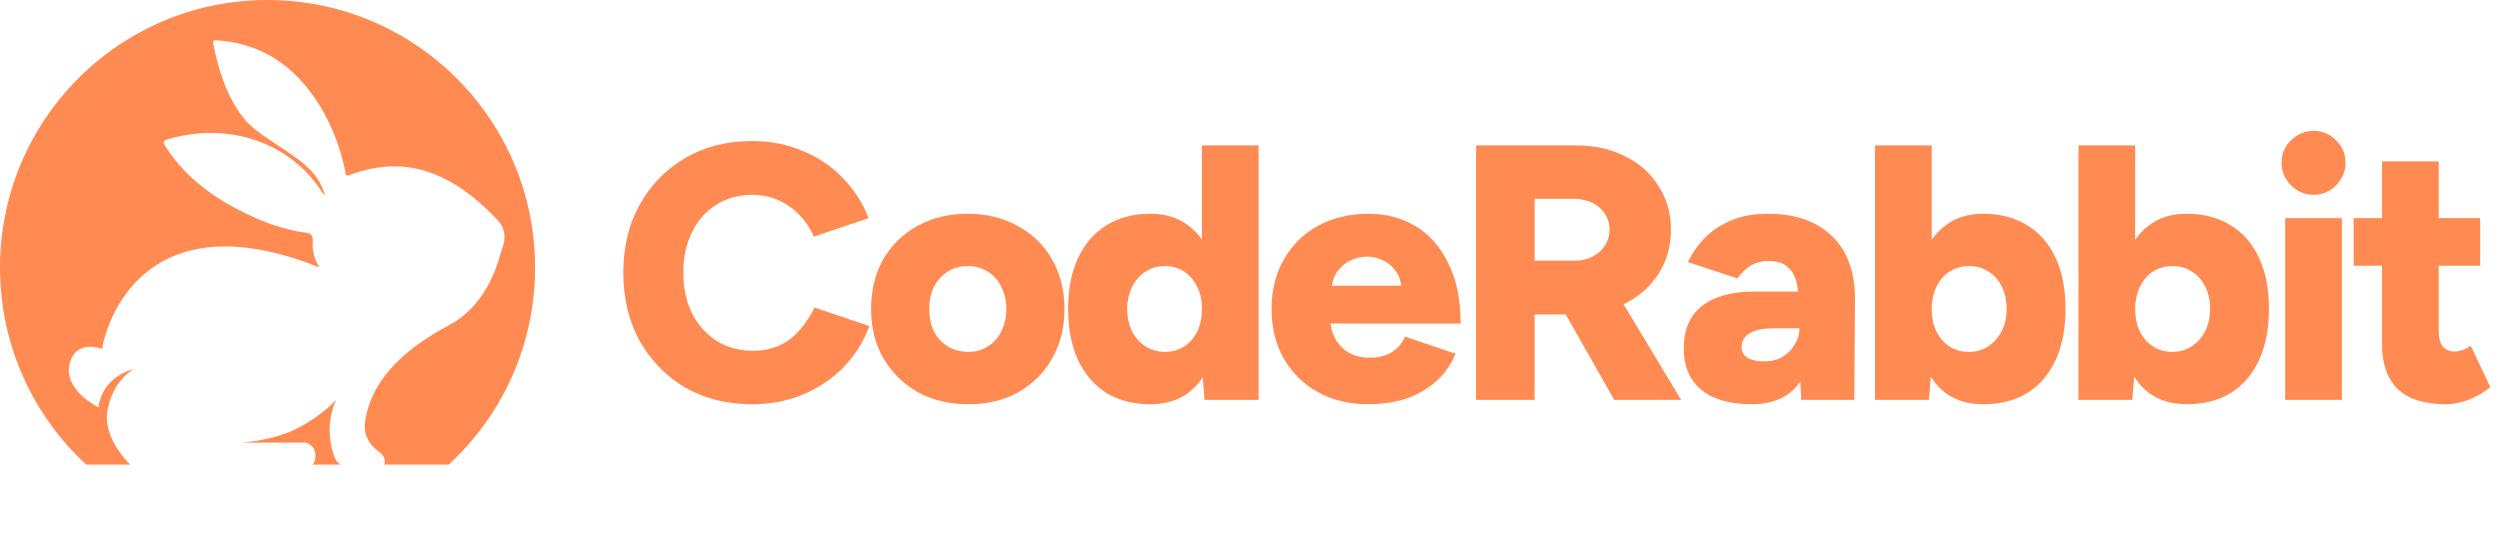
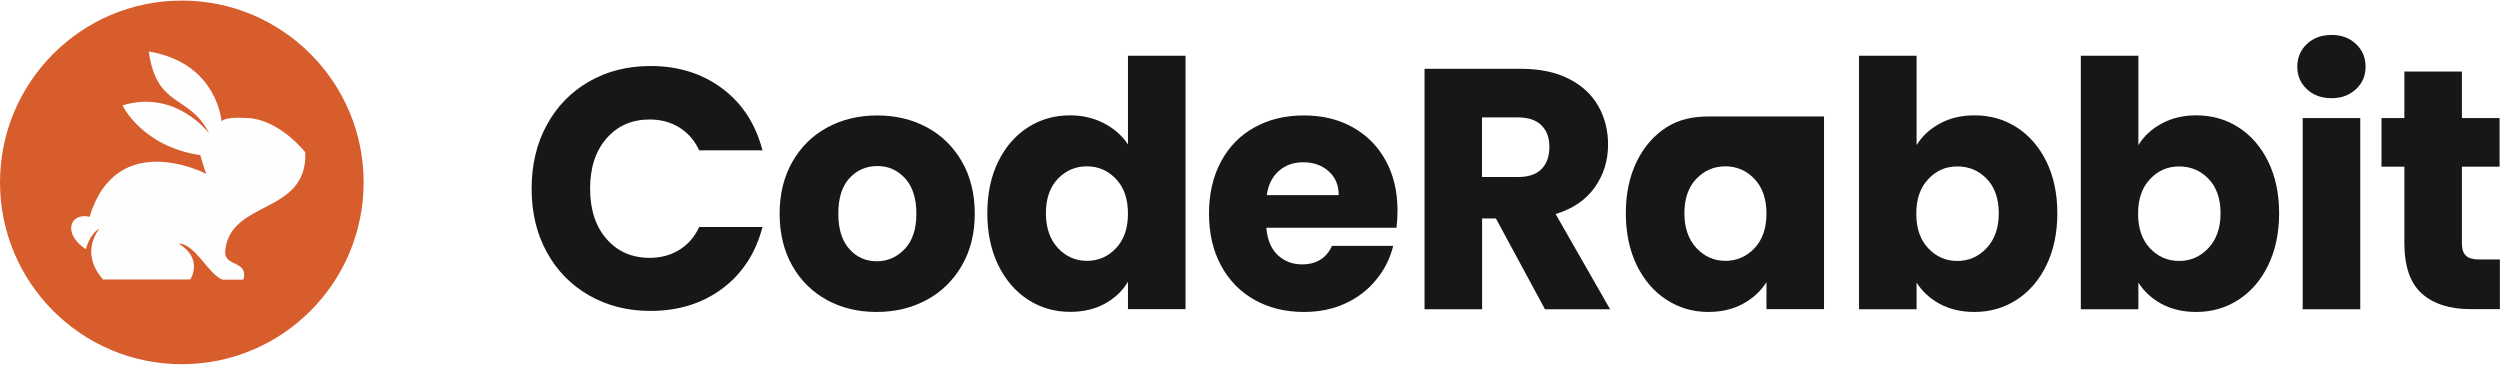
- <svg xmlns="http://www.w3.org/2000/svg" width="9678" height="2111" viewBox="0 0 9678 2111" fill="none">
-   <path fill-rule="evenodd" clip-rule="evenodd" d="M2071.46 1036.11C2071.46 1337.14 1943 1609.28 1736.99 1798.56H1488.41C1493.73 1774.24 1480.81 1757.51 1464.09 1746.11C1429.12 1721.79 1407.08 1681.5 1412.4 1639.69C1426.08 1529.46 1492.97 1388.83 1736.99 1259.6C1901.95 1171.42 1932.35 989.742 1943.76 963.136C1960.48 919.046 1955.92 881.798 1920.95 846.07C1857.86 781.455 1789.44 722.922 1706.58 684.914C1590.28 630.182 1471.69 633.222 1353.86 677.312C1333.34 684.914 1337.9 668.95 1336.38 662.109C1320.42 584.571 1293.81 510.075 1255.8 440.139C1179.02 301.788 1071.84 199.925 912.204 165.717C888.639 160.396 864.314 158.876 839.988 155.835C828.586 154.315 822.504 157.355 825.545 171.038C846.83 272.901 876.476 370.963 941.091 454.582C970.738 493.35 1011.03 519.196 1050.56 545.802C1092.36 574.689 1136.45 601.295 1175.98 633.982C1213.23 665.909 1243.64 703.158 1258.08 756.37C1252.76 751.048 1250.48 749.528 1248.96 747.247C1127.33 554.164 889.399 469.025 649.946 538.961C627.901 545.042 630.941 552.644 641.584 568.607C710.759 675.031 805.781 751.048 918.286 809.581C1001.9 852.911 1088.56 888.639 1182.82 900.802C1225.39 906.123 1204.87 935.01 1211.71 969.217C1220.83 1022.43 1242.88 1039.15 1235.28 1034.59C1090.84 976.819 970.737 954.014 871.155 954.014C459.903 954.014 393.008 1346.26 396.049 1350.82C389.967 1348.54 291.145 1312.05 269.1 1410.88C246.295 1511.22 380.845 1576.59 380.845 1576.59C398.329 1458.01 504.753 1432.16 517.676 1429.12C507.033 1435.2 437.858 1475.49 416.573 1585.72C398.329 1683.02 475.106 1768.92 503.993 1798.56H333.715C128.469 1609.28 0 1337.14 0 1036.11C0 463.704 462.944 0 1035.35 0C1607.76 0 2071.46 463.704 2071.46 1036.11ZM1318.9 1798.56H1209.43C1214.75 1793.24 1218.55 1785.64 1220.07 1777.28C1229.2 1724.07 1183.59 1713.42 1183.59 1713.42H931.209C931.209 1713.42 1031.55 1708.86 1123.53 1670.85C1214.75 1632.09 1288.49 1564.43 1301.41 1546.19C1258.84 1646.53 1279.37 1730.91 1296.85 1773.48C1300.65 1784.12 1309.01 1793.24 1318.9 1798.56Z" fill="#FF8B53" />
-   <path d="M2911.17 1564.89C2813.6 1564.89 2727.28 1543.31 2652.22 1500.15C2578.1 1456.05 2519.46 1396.01 2476.31 1320.01C2434.09 1243.08 2412.98 1154.88 2412.98 1055.43C2412.98 955.982 2434.09 868.258 2476.31 792.262C2519.46 715.328 2578.1 655.282 2652.22 612.123C2727.28 568.027 2813.6 545.979 2911.17 545.979C2982.48 545.979 3047.68 558.645 3106.79 583.977C3166.84 608.37 3218.44 643.085 3261.6 688.119C3305.69 733.154 3339.47 785.225 3362.93 844.333L3150.42 916.107C3136.34 883.269 3117.11 854.654 3092.72 830.26C3069.26 805.866 3042.05 787.102 3011.09 773.967C2981.07 760.832 2947.76 754.264 2911.17 754.264C2859.57 754.264 2813.6 766.93 2773.25 792.262C2732.91 817.594 2701.48 853.246 2678.96 899.219C2656.44 944.254 2645.19 996.325 2645.19 1055.43C2645.19 1114.54 2656.44 1167.08 2678.96 1213.05C2702.42 1258.09 2734.32 1293.74 2774.66 1320.01C2815.94 1345.34 2862.85 1358.01 2915.39 1358.01C2953.86 1358.01 2988.11 1350.97 3018.13 1336.9C3048.15 1322.83 3073.95 1303.12 3095.53 1277.79C3118.05 1252.46 3137.28 1223.38 3153.23 1190.54L3365.74 1262.31C3343.22 1322.36 3309.92 1375.37 3265.82 1421.34C3221.72 1466.37 3169.65 1501.56 3109.61 1526.89C3049.56 1552.22 2983.41 1564.89 2911.17 1564.89ZM3749.33 1564.89C3675.21 1564.89 3610 1549.41 3553.71 1518.45C3497.41 1486.55 3452.85 1442.92 3420.01 1387.56C3388.11 1332.21 3372.16 1268.41 3372.16 1196.17C3372.16 1123.92 3387.64 1060.12 3418.6 1004.77C3450.5 949.414 3494.6 906.256 3550.89 875.295C3608.12 843.395 3672.86 827.445 3745.1 827.445C3819.22 827.445 3884.43 843.395 3940.72 875.295C3997.96 906.256 4042.05 949.414 4073.01 1004.77C4104.91 1060.12 4120.86 1123.92 4120.86 1196.17C4120.86 1268.41 4104.91 1332.21 4073.01 1387.56C4042.05 1442.92 3998.42 1486.55 3942.13 1518.45C3885.84 1549.41 3821.57 1564.89 3749.33 1564.89ZM3749.33 1362.23C3777.47 1362.23 3802.34 1355.2 3823.91 1341.12C3846.43 1327.05 3863.79 1307.82 3875.99 1283.42C3889.12 1258.09 3895.69 1229 3895.69 1196.17C3895.69 1163.33 3889.12 1134.71 3875.99 1110.32C3863.79 1084.99 3846.43 1065.28 3823.91 1051.21C3801.4 1037.14 3775.6 1030.1 3746.51 1030.1C3717.43 1030.1 3691.63 1037.14 3669.11 1051.21C3646.59 1065.28 3628.76 1084.99 3615.63 1110.32C3603.43 1134.71 3597.33 1163.33 3597.33 1196.17C3597.33 1229 3603.43 1258.09 3615.63 1283.42C3628.76 1307.82 3646.59 1327.05 3669.11 1341.12C3692.56 1355.2 3719.3 1362.23 3749.33 1362.23ZM4662.73 1548L4652.88 1417.12V562.867H4872.42V1548H4662.73ZM4453.04 1564.89C4387.36 1564.89 4330.6 1550.35 4282.75 1521.26C4235.84 1491.24 4199.25 1448.55 4172.98 1393.19C4147.65 1337.84 4134.98 1272.16 4134.98 1196.17C4134.98 1119.23 4147.65 1053.56 4172.98 999.14C4199.25 943.785 4235.84 901.565 4282.75 872.48C4330.6 842.457 4387.36 827.445 4453.04 827.445C4511.21 827.445 4559.99 842.457 4599.4 872.48C4639.74 901.565 4669.77 943.785 4689.47 999.14C4709.17 1053.56 4719.02 1119.23 4719.02 1196.17C4719.02 1272.16 4709.17 1337.84 4689.47 1393.19C4669.77 1448.55 4639.74 1491.24 4599.4 1521.26C4559.99 1550.35 4511.21 1564.89 4453.04 1564.89ZM4510.74 1362.23C4537.95 1362.23 4562.34 1355.2 4583.92 1341.12C4605.5 1327.05 4622.39 1307.82 4634.58 1283.42C4646.78 1258.09 4652.88 1229 4652.88 1196.17C4652.88 1163.33 4646.78 1134.71 4634.58 1110.32C4622.39 1084.99 4605.5 1065.28 4583.92 1051.21C4562.34 1037.14 4537.48 1030.1 4509.33 1030.1C4481.18 1030.1 4456.32 1037.14 4434.74 1051.21C4413.16 1065.28 4395.81 1084.99 4382.67 1110.32C4370.47 1134.71 4363.91 1163.33 4362.97 1196.17C4363.91 1229 4370.47 1258.09 4382.67 1283.42C4395.81 1307.82 4413.16 1327.05 4434.74 1341.12C4457.26 1355.2 4482.59 1362.23 4510.74 1362.23ZM5296.89 1564.89C5223.71 1564.89 5158.97 1549.41 5102.68 1518.45C5046.38 1487.48 5002.29 1444.33 4970.39 1388.97C4938.49 1333.62 4922.54 1269.35 4922.54 1196.17C4922.54 1122.99 4938.49 1058.72 4970.39 1003.36C5002.29 948.007 5046.38 904.849 5102.68 873.887C5159.91 842.926 5225.58 827.445 5299.7 827.445C5366.32 827.445 5426.36 843.395 5479.84 875.295C5533.32 907.194 5575.54 955.043 5606.5 1018.84C5638.4 1081.7 5654.35 1159.58 5654.35 1252.46H5125.19L5149.12 1225.72C5149.12 1257.62 5155.68 1285.77 5168.82 1310.16C5181.95 1334.55 5200.25 1353.32 5223.71 1366.45C5247.16 1378.65 5273.43 1384.75 5302.52 1384.75C5337.23 1384.75 5366.32 1377.24 5389.77 1362.23C5413.23 1346.28 5429.65 1326.58 5439.03 1303.12L5634.65 1369.27C5615.88 1414.3 5589.14 1451.36 5554.43 1480.45C5520.65 1509.53 5481.72 1531.11 5437.62 1545.19C5393.52 1558.32 5346.61 1564.89 5296.89 1564.89ZM5154.75 1135.65L5132.23 1106.1H5447.47L5426.36 1135.65C5426.36 1100 5419.33 1072.32 5405.25 1052.62C5391.18 1031.98 5373.82 1016.97 5353.18 1007.58C5333.48 998.202 5313.31 993.511 5292.67 993.511C5272.02 993.511 5250.91 998.202 5229.34 1007.58C5208.69 1016.97 5190.87 1031.98 5175.86 1052.62C5161.78 1072.32 5154.75 1100 5154.75 1135.65ZM5714.26 1548V562.867H6101.28C6172.58 562.867 6235.91 576.94 6291.27 605.087C6346.62 632.295 6389.78 670.762 6420.74 720.488C6452.64 769.276 6468.59 825.569 6468.59 889.368C6468.59 953.167 6452.64 1009.93 6420.74 1059.66C6388.84 1109.38 6344.75 1148.32 6288.45 1176.46C6233.1 1203.67 6169.3 1217.28 6097.06 1217.28H5940.84V1548H5714.26ZM6249.05 1548L6026.69 1156.76L6196.98 1031.51L6508 1548H6249.05ZM5940.84 1008.99H6094.24C6120.51 1008.99 6143.97 1003.83 6164.61 993.511C6185.25 983.19 6201.2 969.117 6212.46 951.291C6224.65 932.526 6230.75 911.885 6230.75 889.368C6230.75 854.654 6217.62 826.038 6191.35 803.521C6166.01 781.003 6132.24 769.745 6090.02 769.745H5940.84V1008.99ZM6972.83 1548L6965.8 1396.01V1197.57C6965.8 1160.05 6962.51 1127.21 6955.95 1099.06C6950.32 1070.91 6938.59 1049.33 6920.76 1034.32C6903.87 1018.37 6879.01 1010.4 6846.17 1010.4C6819.9 1010.4 6796.92 1016.5 6777.21 1028.69C6757.51 1040.89 6740.62 1057.31 6726.55 1077.95L6533.75 1014.62C6550.63 979.906 6572.68 948.476 6599.89 920.329C6628.04 892.183 6662.28 869.665 6702.63 852.777C6742.97 835.889 6789.88 827.445 6843.36 827.445C6916.54 827.445 6978.46 841.05 7029.13 868.258C7079.79 895.466 7117.79 933.464 7143.12 982.252C7168.45 1031.04 7181.12 1088.74 7181.12 1155.35L7178.3 1548H6972.83ZM6780.03 1564.89C6697.47 1564.89 6633.2 1546.59 6587.22 1510C6541.25 1472.47 6518.27 1418.99 6518.27 1349.57C6518.27 1275.45 6542.19 1220.09 6590.04 1183.5C6637.89 1146.91 6704.97 1128.61 6791.29 1128.61H6984.09V1270.76H6872.91C6826.94 1270.76 6793.63 1277.32 6772.99 1290.46C6752.35 1302.65 6742.03 1320.48 6742.03 1343.94C6742.03 1360.82 6749.54 1374.43 6764.55 1384.75C6780.5 1394.13 6802.08 1398.82 6829.29 1398.82C6856.49 1398.82 6879.95 1393.19 6899.65 1381.93C6920.29 1369.74 6936.24 1353.79 6947.5 1334.09C6959.7 1314.38 6965.8 1293.27 6965.8 1270.76H7022.09C7022.09 1363.64 7001.92 1435.88 6961.58 1487.48C6922.17 1539.09 6861.65 1564.89 6780.03 1564.89ZM7258.58 1548V562.867H7478.12V1417.12L7466.86 1548H7258.58ZM7677.96 1564.89C7619.79 1564.89 7571.01 1550.35 7531.6 1521.26C7492.2 1491.24 7462.64 1448.55 7442.94 1393.19C7423.24 1337.84 7413.38 1272.16 7413.38 1196.17C7413.38 1119.23 7423.24 1053.56 7442.94 999.14C7462.64 943.785 7492.2 901.565 7531.6 872.48C7571.01 842.457 7619.79 827.445 7677.96 827.445C7743.64 827.445 7800.4 842.457 7848.25 872.48C7896.1 901.565 7932.69 943.785 7958.02 999.14C7983.35 1053.56 7996.02 1119.23 7996.02 1196.17C7996.02 1272.16 7983.35 1337.84 7958.02 1393.19C7932.69 1448.55 7896.1 1491.24 7848.25 1521.26C7800.4 1550.35 7743.64 1564.89 7677.96 1564.89ZM7621.67 1362.23C7649.82 1362.23 7674.68 1355.2 7696.26 1341.12C7717.84 1327.05 7735.19 1307.82 7748.33 1283.42C7761.47 1258.09 7768.03 1229 7768.03 1196.17C7768.03 1163.33 7761.93 1134.71 7749.74 1110.32C7737.54 1084.99 7720.18 1065.28 7697.67 1051.21C7676.09 1037.14 7651.22 1030.1 7623.08 1030.1C7594.93 1030.1 7569.6 1037.14 7547.08 1051.21C7525.5 1065.28 7508.61 1084.99 7496.42 1110.32C7484.22 1135.65 7478.12 1164.27 7478.12 1196.17C7478.12 1229 7484.22 1258.09 7496.42 1283.42C7508.61 1307.82 7525.5 1327.05 7547.08 1341.12C7568.66 1355.2 7593.52 1362.23 7621.67 1362.23ZM8046.13 1548V562.867H8265.68V1417.12L8254.42 1548H8046.13ZM8465.52 1564.89C8407.35 1564.89 8358.56 1550.35 8319.16 1521.26C8279.75 1491.24 8250.2 1448.55 8230.5 1393.19C8210.79 1337.84 8200.94 1272.16 8200.94 1196.17C8200.94 1119.23 8210.79 1053.56 8230.5 999.14C8250.2 943.785 8279.75 901.565 8319.16 872.48C8358.56 842.457 8407.35 827.445 8465.52 827.445C8531.2 827.445 8587.96 842.457 8635.81 872.48C8683.66 901.565 8720.25 943.785 8745.58 999.14C8770.91 1053.56 8783.58 1119.23 8783.58 1196.17C8783.58 1272.16 8770.91 1337.84 8745.58 1393.19C8720.25 1448.55 8683.66 1491.24 8635.81 1521.26C8587.96 1550.35 8531.2 1564.89 8465.52 1564.89ZM8409.23 1362.23C8437.37 1362.23 8462.24 1355.2 8483.82 1341.12C8505.39 1327.05 8522.75 1307.82 8535.89 1283.42C8549.02 1258.09 8555.59 1229 8555.59 1196.17C8555.59 1163.33 8549.49 1134.71 8537.29 1110.32C8525.1 1084.99 8507.74 1065.28 8485.22 1051.21C8463.64 1037.14 8438.78 1030.1 8410.63 1030.1C8382.49 1030.1 8357.16 1037.14 8334.64 1051.21C8313.06 1065.28 8296.17 1084.99 8283.97 1110.32C8271.78 1135.65 8265.68 1164.27 8265.68 1196.17C8265.68 1229 8271.78 1258.09 8283.97 1283.42C8296.17 1307.82 8313.06 1327.05 8334.64 1341.12C8356.22 1355.2 8381.08 1362.23 8409.23 1362.23ZM8846.36 1548V844.333H9065.9V1548H8846.36ZM8956.13 754.264C8923.29 754.264 8894.21 742.067 8868.88 717.673C8844.48 692.341 8832.28 663.256 8832.28 630.419C8832.28 595.704 8844.48 566.619 8868.88 543.164C8894.21 518.77 8923.29 506.573 8956.13 506.573C8989.91 506.573 9018.99 518.77 9043.38 543.164C9067.78 566.619 9079.98 595.704 9079.98 630.419C9079.98 663.256 9067.78 692.341 9043.38 717.673C9018.99 742.067 8989.91 754.264 8956.13 754.264ZM9468.92 1564.89C9385.41 1564.89 9323.02 1545.19 9281.74 1505.78C9241.4 1465.44 9221.23 1408.2 9221.23 1334.09V624.789H9440.77V1279.2C9440.77 1307.35 9445.93 1327.99 9456.25 1341.12C9466.57 1354.26 9482.52 1360.82 9504.1 1360.82C9512.54 1360.82 9522.39 1358.95 9533.65 1355.2C9544.91 1350.5 9555.23 1344.87 9564.61 1338.31L9640.61 1498.74C9618.09 1517.51 9590.88 1533.46 9558.99 1546.59C9528.02 1558.79 9498 1564.89 9468.92 1564.89ZM9111.45 1028.69V844.333H9601.21V1028.69H9111.45Z" fill="#FF8B53" />
+ <svg xmlns="http://www.w3.org/2000/svg" width="2152" height="314" viewBox="0 0 2152 314" fill="none">
+   <path d="M470.612 107.687C479.309 91.683 491.434 79.166 506.984 70.226C522.537 61.285 540.195 56.815 559.876 56.815C584.032 56.815 604.676 63.341 621.898 76.305C639.121 89.269 650.537 106.972 656.337 129.413H601.868C597.827 120.74 592.027 114.214 584.645 109.654C577.178 105.094 568.747 102.859 559.256 102.859C543.971 102.859 531.672 108.223 522.181 119.041C512.695 129.859 507.95 144.344 507.95 162.403C507.95 180.464 512.695 194.947 522.181 205.765C531.672 216.583 543.971 221.948 559.256 221.948C568.747 221.948 577.178 219.713 584.645 215.153C592.113 210.593 597.827 204.066 601.868 195.394H656.337C650.537 217.835 639.029 235.448 621.898 248.323C604.676 261.197 584.032 267.634 559.876 267.634C540.195 267.634 522.537 263.164 506.984 254.224C491.434 245.283 479.309 232.856 470.612 216.941C461.914 201.027 457.609 182.878 457.609 162.403C457.609 141.93 461.914 123.691 470.612 107.687Z" fill="#171717" />
+   <path d="M711.861 258.247C699.212 251.363 689.286 241.528 681.99 228.743C674.786 215.958 671.095 201.027 671.095 183.951C671.095 166.874 674.786 152.122 682.082 139.248C689.457 126.373 699.476 116.539 712.216 109.654C724.951 102.77 739.273 99.373 755.085 99.373C770.904 99.373 785.22 102.77 797.96 109.654C810.701 116.539 820.713 126.373 828.095 139.248C835.477 152.122 839.076 167.053 839.076 183.951C839.076 200.849 835.385 215.779 827.917 228.653C820.449 241.528 810.345 251.363 797.519 258.247C784.693 265.131 770.376 268.529 754.472 268.529C738.568 268.529 724.423 265.131 711.775 258.247H711.861ZM778.807 214.349C785.483 207.285 788.825 197.183 788.825 183.951C788.825 170.719 785.575 160.705 779.162 153.553C772.657 146.489 764.754 142.913 755.263 142.913C745.772 142.913 737.605 146.4 731.192 153.373C724.779 160.347 721.615 170.539 721.615 183.861C721.615 197.183 724.779 207.196 731.014 214.259C737.25 221.322 745.159 224.899 754.65 224.899C764.135 224.899 772.222 221.322 778.807 214.259V214.349Z" fill="#171717" />
+   <path d="M859.284 139.072C865.519 126.287 874.134 116.452 884.937 109.568C895.746 102.684 907.781 99.287 921.135 99.287C931.767 99.287 941.429 101.521 950.215 106.081C959.001 110.641 965.941 116.721 970.944 124.32V47.967H1020.5V266.118H970.944V242.515C966.291 250.383 959.7 256.641 951.092 261.379C942.484 266.118 932.465 268.442 921.135 268.442C907.781 268.442 895.746 264.955 884.937 257.982C874.134 251.008 865.611 241.084 859.284 228.21C853.049 215.335 849.885 200.494 849.885 183.507C849.885 166.52 853.049 151.768 859.284 138.982V139.072ZM960.669 154.092C953.814 146.851 945.47 143.184 935.629 143.184C925.789 143.184 917.444 146.761 910.59 153.913C903.741 161.066 900.314 170.99 900.314 183.507C900.314 196.023 903.741 206.037 910.59 213.458C917.444 220.789 925.789 224.544 935.629 224.544C945.47 224.544 953.814 220.878 960.669 213.637C967.523 206.395 970.944 196.471 970.944 183.864C970.944 171.258 967.523 161.334 960.669 154.092Z" fill="#171717" />
+   <path d="M1202.18 196.02H1090.08C1090.87 206.212 1094.12 214.081 1099.74 219.445C1105.45 224.809 1112.48 227.581 1120.74 227.581C1133.13 227.581 1141.73 222.306 1146.57 211.667H1199.28C1196.56 222.485 1191.73 232.23 1184.61 240.813C1177.58 249.485 1168.71 256.28 1158.08 261.197C1147.45 266.115 1135.58 268.529 1122.41 268.529C1106.6 268.529 1092.45 265.131 1080.15 258.247C1067.76 251.363 1058.1 241.528 1051.16 228.743C1044.22 215.958 1040.7 201.027 1040.7 183.951C1040.7 166.874 1044.13 151.943 1050.98 139.158C1057.84 126.373 1067.41 116.539 1079.8 109.654C1092.19 102.77 1106.33 99.373 1122.41 99.373C1138.48 99.373 1151.93 102.68 1164.14 109.386C1176.26 116.092 1185.84 125.569 1192.69 137.996C1199.54 150.334 1202.97 164.818 1202.97 181.358C1202.97 186.097 1202.71 191.014 1202.09 196.11L1202.18 196.02ZM1152.37 168.036C1152.37 159.364 1149.47 152.48 1143.67 147.383C1137.87 142.287 1130.67 139.694 1121.97 139.694C1113.27 139.694 1106.68 142.109 1100.97 147.026C1095.26 151.943 1091.75 158.917 1090.43 167.947H1152.46L1152.37 168.036Z" fill="#171717" />
+   <path d="M1329.92 266.199L1287.67 188.059H1275.8V266.199H1226.25V59.225H1309.37C1325.44 59.225 1339.06 62.086 1350.4 67.807C1361.73 73.53 1370.16 81.308 1375.78 91.232C1381.41 101.156 1384.22 112.242 1384.22 124.401C1384.22 138.17 1380.44 150.419 1372.8 161.237C1365.15 172.055 1353.91 179.744 1339.06 184.214L1385.97 266.199H1330.01H1329.92ZM1275.72 152.386H1306.47C1315.51 152.386 1322.37 150.151 1326.85 145.591C1331.42 141.031 1333.7 134.683 1333.7 126.458C1333.7 118.232 1331.42 112.421 1326.85 107.862C1322.28 103.302 1315.51 101.066 1306.47 101.066H1275.72V152.386Z" fill="#171717" />
+   <path d="M1408.9 139.062C1415.15 126.277 1423.75 116.442 1434.56 109.558C1445.37 102.674 1457.49 100.26 1470.76 100.26H1570.12V266.108H1520.57V242.862C1515.74 250.551 1509.06 256.721 1500.45 261.459C1491.84 266.197 1481.83 268.522 1470.49 268.522C1457.32 268.522 1445.37 265.035 1434.56 258.062C1423.75 251.088 1415.23 241.164 1408.9 228.29C1402.67 215.415 1399.51 200.573 1399.51 183.586C1399.51 166.599 1402.67 151.847 1408.9 139.062ZM1510.29 154.082C1503.44 146.841 1495.09 143.175 1485.26 143.175C1475.42 143.175 1467.06 146.751 1460.22 153.903C1453.36 161.056 1449.93 170.98 1449.93 183.497C1449.93 196.014 1453.36 206.027 1460.22 213.448C1467.06 220.779 1475.42 224.534 1485.26 224.534C1495.09 224.534 1503.44 220.869 1510.29 213.627C1517.14 206.385 1520.57 196.461 1520.57 183.855C1520.57 171.248 1517.14 161.324 1510.29 154.082Z" fill="#171717" />
+   <path d="M1669.83 106.349C1678.53 101.611 1688.46 99.287 1699.7 99.287C1713.06 99.287 1725.09 102.684 1735.9 109.568C1746.71 116.452 1755.23 126.287 1761.56 139.072C1767.79 151.857 1770.96 166.698 1770.96 183.596C1770.96 200.494 1767.79 215.425 1761.56 228.299C1755.32 241.173 1746.71 251.098 1735.9 258.072C1725.09 265.045 1713.06 268.532 1699.7 268.532C1688.28 268.532 1678.36 266.208 1669.83 261.648C1661.31 256.999 1654.63 250.919 1649.8 243.23V266.208H1600.25V47.967H1649.8V124.946C1654.46 117.257 1661.14 111.088 1669.83 106.349ZM1710.25 154.002C1703.4 146.851 1694.96 143.274 1684.86 143.274C1674.76 143.274 1666.67 146.94 1659.82 154.182C1652.97 161.423 1649.54 171.348 1649.54 183.954C1649.54 196.56 1652.97 206.484 1659.82 213.726C1666.67 220.968 1675.02 224.633 1684.86 224.633C1694.7 224.633 1703.13 220.968 1710.07 213.547C1717.01 206.216 1720.53 196.203 1720.53 183.596C1720.53 170.99 1717.1 161.155 1710.25 154.002Z" fill="#171717" />
+   <path d="M1860.75 106.349C1869.45 101.611 1879.38 99.287 1890.62 99.287C1903.98 99.287 1916.01 102.684 1926.82 109.568C1937.62 116.452 1946.15 126.287 1952.47 139.072C1958.71 151.857 1961.87 166.698 1961.87 183.596C1961.87 200.494 1958.71 215.425 1952.47 228.299C1946.23 241.173 1937.62 251.098 1926.82 258.072C1916.01 265.045 1903.98 268.532 1890.62 268.532C1879.2 268.532 1869.27 266.208 1860.75 261.648C1852.23 256.999 1845.55 250.919 1840.72 243.23V266.208H1791.17V47.967H1840.72V124.946C1845.37 117.257 1852.05 111.088 1860.75 106.349ZM1901.16 154.002C1894.31 146.851 1885.88 143.274 1875.77 143.274C1865.67 143.274 1857.59 146.94 1850.73 154.182C1843.89 161.423 1840.46 171.348 1840.46 183.954C1840.46 196.56 1843.89 206.484 1850.73 213.726C1857.59 220.968 1865.93 224.633 1875.77 224.633C1885.61 224.633 1894.05 220.968 1900.99 213.547C1907.93 206.216 1911.44 196.203 1911.44 183.596C1911.44 170.99 1908.02 161.155 1901.16 154.002Z" fill="#171717" />
+   <path d="M1985.77 76.751C1980.23 71.566 1977.51 65.129 1977.51 57.44C1977.51 49.751 1980.23 43.045 1985.77 37.86C1991.3 32.674 1998.33 30.081 2007.02 30.081C2015.72 30.081 2022.49 32.674 2028.02 37.86C2033.56 43.045 2036.28 49.571 2036.28 57.44C2036.28 65.307 2033.56 71.566 2028.02 76.751C2022.49 81.937 2015.54 84.529 2007.02 84.529C1998.5 84.529 1991.21 81.937 1985.77 76.751ZM2031.71 101.695V266.202H1982.16V101.606H2031.71V101.695Z" fill="#171717" />
+   <path d="M2151.9 223.375V266.111H2126.68C2108.76 266.111 2094.71 261.641 2084.69 252.7C2074.67 243.76 2069.67 229.186 2069.67 208.891V143.446H2049.99V101.604H2069.67V61.55H2119.22V101.604H2151.64V143.446H2119.22V209.517C2119.22 214.434 2120.36 218.011 2122.74 220.156C2125.02 222.302 2128.89 223.375 2134.33 223.375H2151.99H2151.9Z" fill="#171717" />
+   <path d="M156.513 313.5C242.945 313.5 313.013 243.433 313.013 157C313.013 70.567 242.945 0.5 156.513 0.5C70.08 0.5 0.013 70.567 0.013 157C0.013 243.433 70.08 313.5 156.513 313.5Z" fill="#D75D2C" />
+   <path d="M262.786 131.077C262.786 131.077 240.981 103.203 213.571 101.609C195.883 100.565 191.598 102.928 190.83 104.688C189.732 95.562 181.932 53.282 128.046 44.322C134.925 93.771 163.334 80.887 180.065 114.969C180.065 114.969 151.832 76.594 105.416 90.723C105.416 90.723 122.334 126.24 172.374 133.497C172.374 133.497 176.384 147.241 177.593 149.661C177.593 149.661 100.527 109.471 77.127 186.606C59.712 182.661 53.871 201.566 73.887 214.48C73.887 214.48 77.293 200.955 85.586 196.942C85.586 196.942 67.789 216.79 88.717 240.561H163.831C165.646 237.554 173.679 221.736 153.812 209.763C167.836 209.562 179.251 236.015 191.532 240.743H209.395C209.999 239.274 211.263 234.876 208.295 230.919C203.721 225.672 193.706 226.382 193.795 216.679C197.254 171.54 264.938 185.402 262.786 131.077Z" fill="#FEFEFE" />
</svg>
